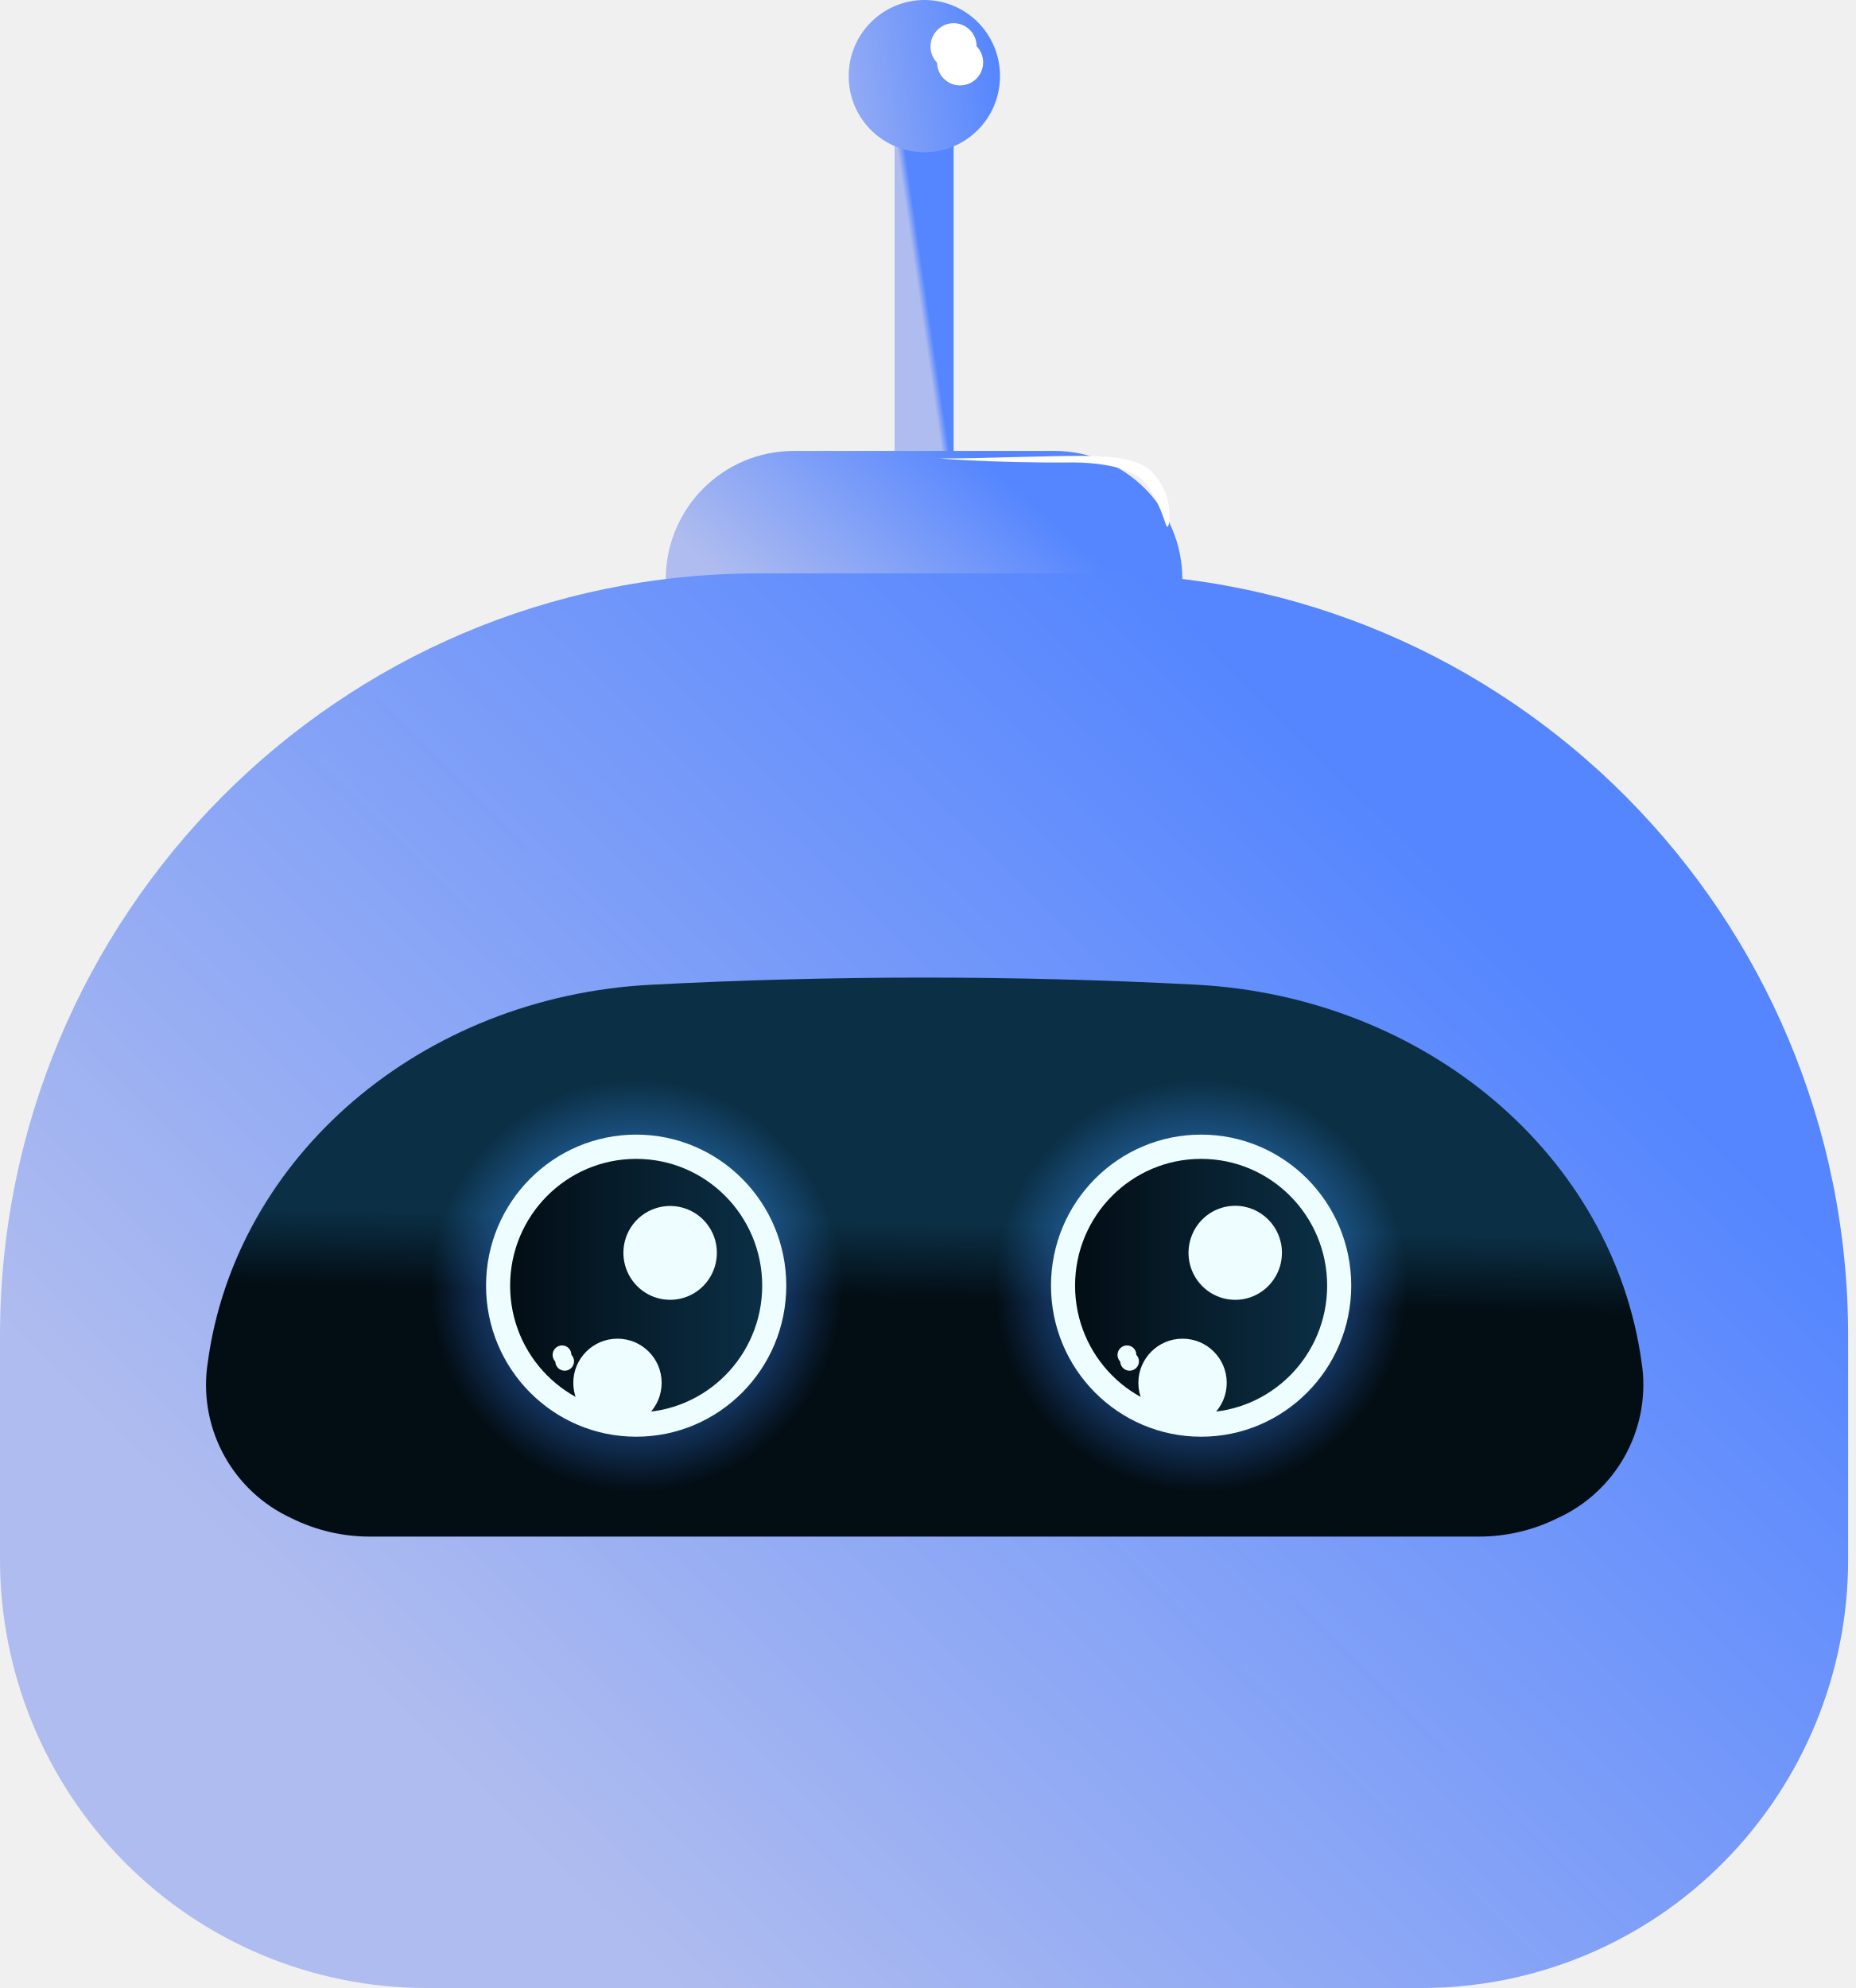
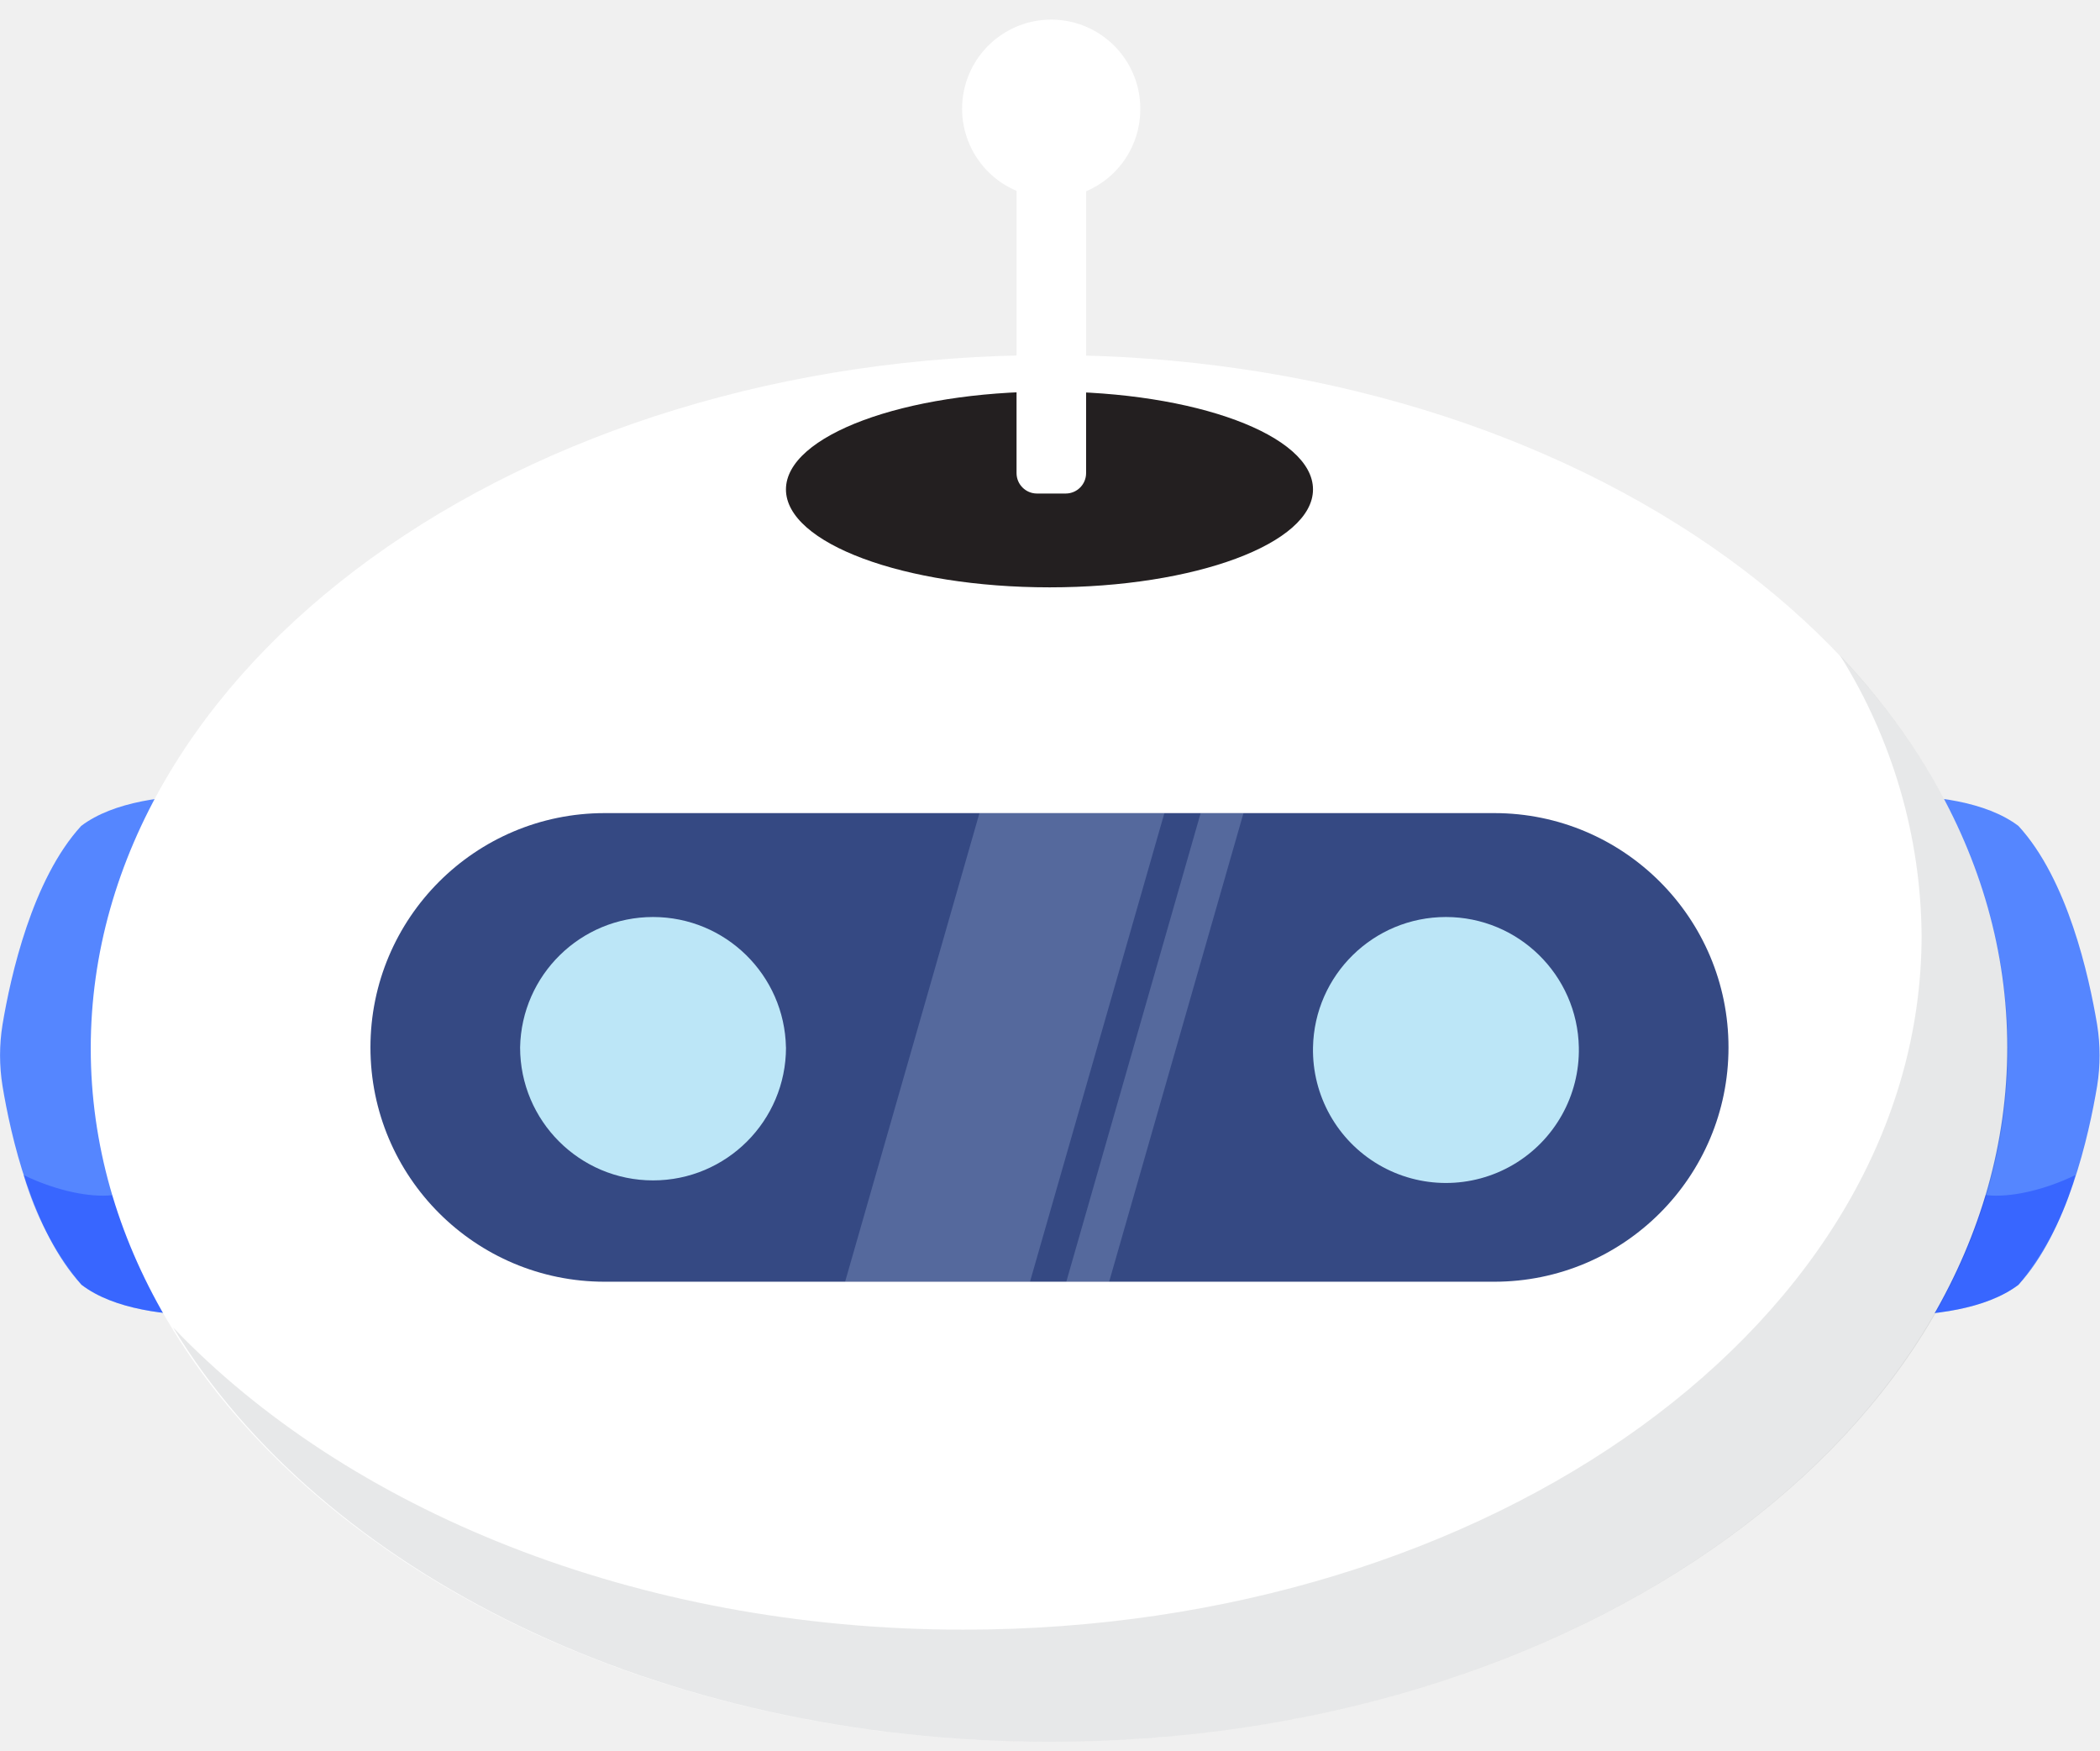
- <svg xmlns="http://www.w3.org/2000/svg" width="42" height="45" viewBox="0 0 42 45">
-   <defs>
-     <linearGradient id="a" x1="45.321%" x2="52.206%" y1="54.526%" y2="47.869%">
-       <stop offset="4%" stop-color="#AFBCEF" />
-       <stop offset="100%" stop-color="#5586FF" />
-     </linearGradient>
-     <linearGradient id="b" x1="17.961%" x2="78.796%" y1="68.044%" y2="33.771%">
-       <stop offset="4%" stop-color="#AFBCEF" />
-       <stop offset="100%" stop-color="#5586FF" />
-     </linearGradient>
-     <linearGradient id="c" x1="16.422%" x2="83.799%" y1="79.928%" y2="28.04%">
-       <stop offset="4%" stop-color="#AFBCEF" />
-       <stop offset="100%" stop-color="#5586FF" />
-     </linearGradient>
-     <linearGradient id="d" x1="49.728%" x2="50.499%" y1="57.515%" y2="43.954%">
-       <stop offset="0%" stop-color="#030D14" />
-       <stop offset="100%" stop-color="#0B2F45" />
-     </linearGradient>
-     <linearGradient id="e" x1="-54.14%" x2="98.845%" y1="65.287%" y2="42.755%">
-       <stop offset="4%" stop-color="#AFBCEF" />
-       <stop offset="100%" stop-color="#5586FF" />
-     </linearGradient>
-     <radialGradient id="f" r="49.482%" fx="50%" fy="50%" gradientTransform="matrix(1 0 0 .99394 0 .003)">
-       <stop offset="13%" stop-color="#3280FC" />
-       <stop offset="100%" />
-     </radialGradient>
-     <linearGradient id="g" x1="0%" x2="100.048%" y1="50%" y2="50%">
-       <stop offset="0%" stop-color="#030D14" />
-       <stop offset="100%" stop-color="#0B2F45" />
-     </linearGradient>
-   </defs>
+ <svg xmlns="http://www.w3.org/2000/svg" width="42" height="35" viewBox="0 0 42 35">
  <g fill="none" fill-rule="nonzero">
-     <path fill="url(#a)" d="M20.25 2.31h1.336v8.822H20.25z" />
-     <rect width="11.692" height="5.798" x="15.071" y="10.207" fill="url(#b)" rx="2.899" />
-     <path fill="url(#c)" d="M17.16 12.979h7.514c9.477 0 17.16 7.73 17.16 17.264v5.04a9.733 9.733 0 0 1-2.823 6.873A9.614 9.614 0 0 1 32.181 45H9.645a9.614 9.614 0 0 1-6.824-2.847A9.733 9.733 0 0 1 0 35.283v-5.04C0 20.708 7.683 12.98 17.16 12.98z" />
-     <path fill="url(#d)" d="M35.255 34.365a3.995 3.995 0 0 1-1.786.417H8.38a3.976 3.976 0 0 1-1.784-.417 3.321 3.321 0 0 1-1.91-3.403l.014-.101c.625-4.692 4.846-8.3 10.028-8.57a118.095 118.095 0 0 1 12.344-.002c5.195.274 9.45 3.86 10.09 8.572l.014.101a3.318 3.318 0 0 1-1.92 3.403z" />
-     <path fill="url(#e)" d="M22.636 1.723c0 .951-.765 1.722-1.71 1.723a1.718 1.718 0 0 1-1.715-1.72A1.718 1.718 0 0 1 20.918 0c.456-.002.893.178 1.216.502.322.323.503.763.502 1.221z" />
-     <path fill="#FFF" d="M22.107 1.05a.521.521 0 1 1-.895.372.53.53 0 0 1 .374-.898c.288.002.521.237.521.527zM26.425 11.922c-.044 0-.071-.244-.273-.634a3.801 3.801 0 0 0-.207-.334c-.36-.497-1.577-.486-1.672-.486-1.893.016-3.11-.104-3.11-.093 0 .01.887 0 1.539-.022 1.843-.036 2.934-.137 3.393.348.124.139.223.299.291.472.134.373.09.744.039.75z" />
-     <ellipse cx="14.4" cy="29.102" fill="url(#f)" rx="4.735" ry="4.763" style="mix-blend-mode:screen" />
-     <ellipse cx="14.4" cy="29.102" fill="#EEFDFF" rx="3.398" ry="3.419" />
-     <ellipse cx="14.4" cy="29.102" fill="url(#g)" rx="2.853" ry="2.87" />
-     <path fill="#EEFDFF" d="M16.227 28.355c.001.432-.256.82-.652.986a1.054 1.054 0 0 1-1.154-.23 1.07 1.07 0 0 1-.229-1.161 1.058 1.058 0 0 1 2.035.405z" />
-     <ellipse cx="13.977" cy="31.302" fill="#EEFDFF" rx="1" ry="1" />
-     <path fill="#EEFDFF" d="M12.933 30.666a.212.212 0 1 1-.363.154.215.215 0 0 1 .153-.365.21.21 0 0 1 .21.21z" />
-     <ellipse cx="27.188" cy="29.102" fill="url(#f)" rx="4.735" ry="4.763" style="mix-blend-mode:screen" />
-     <ellipse cx="27.188" cy="29.102" fill="#EEFDFF" rx="3.398" ry="3.419" />
-     <ellipse cx="27.188" cy="29.102" fill="url(#g)" rx="2.853" ry="2.87" />
-     <path fill="#EEFDFF" d="M29.018 28.355c.001.431-.256.82-.651.986-.395.166-.851.075-1.154-.229a1.07 1.07 0 0 1-.23-1.16c.163-.399.549-.658.977-.658.583 0 1.057.475 1.058 1.061z" />
-     <ellipse cx="26.768" cy="31.302" fill="#EEFDFF" rx="1" ry="1" />
-     <path fill="#EEFDFF" d="M25.72 30.666a.212.212 0 1 1-.363.154.215.215 0 0 1 .154-.365.21.21 0 0 1 .21.21z" />
+     <path fill="#5586FF" d="M40.369 25.69c.983-1.069 1.41-2.994 1.574-3.976a3.85 3.85 0 0 0 0-1.224c-.163-.978-.591-2.907-1.574-3.975-1.297-.983-4.253-.49-4.253-.49V26.18s2.944.497 4.253-.49z" />
+     <path fill="#5586FF" d="M41.507 23.496c-1.11.538-2.545.66-2.447-.323.453-2.687-.946-5.86-1.668-7.266-.426.016-.85.055-1.272.118V26.18s2.94.497 4.249-.49a5.974 5.974 0 0 0 1.138-2.193z" opacity=".5" style="mix-blend-mode:multiply" />
+     <path fill="#5586FF" d="M1.631 25.69C.644 24.62.212 22.695.05 21.713a3.85 3.85 0 0 1 0-1.224c.163-.978.595-2.907 1.574-3.975 1.297-.983 4.253-.49 4.253-.49V26.18s-2.956.497-4.245-.49z" />
+     <path fill="#5586FF" d="M.473 23.496c1.113.538 2.549.66 2.467-.323-.457-2.687.942-5.86 1.664-7.27.426.016.85.055 1.272.118V26.18s-2.956.497-4.245-.49a6.035 6.035 0 0 1-1.158-2.193z" opacity=".5" style="mix-blend-mode:multiply" />
+     <path fill="#FFF" d="M40.145 20.943c0 7.666-8.563 13.884-19.165 13.884-10.602 0-19.165-6.218-19.165-13.864C1.815 13.318 10.378 7.1 20.98 7.1c10.602 0 19.165 6.178 19.165 13.844z" />
+     <path fill="#D0D2D3" d="M36.801 13.106a10.716 10.716 0 0 1 1.631 5.594c0 7.67-8.563 13.885-19.165 13.885-6.565 0-12.335-2.41-15.805-6.043 2.968 4.893 9.697 8.285 17.534 8.285 10.577 0 19.165-6.218 19.165-13.864-.016-2.927-1.252-5.627-3.36-7.857z" opacity=".5" style="mix-blend-mode:multiply" />
+     <path fill="#231F20" d="M26.26 9.786c0 1.081-2.357 1.958-5.268 1.958-2.912 0-5.273-.881-5.273-1.958 0-1.076 2.361-1.957 5.273-1.957 2.911 0 5.268.873 5.268 1.957z" />
+     <rect width="27.161" height="9.37" x="7.409" y="16.258" fill="#354983" rx="4.685" />
+     <path fill="#BCE6F7" d="M15.72 20.943a2.659 2.659 0 1 1-5.318 0 2.659 2.659 0 0 1 5.317 0zM31.577 20.943a2.659 2.659 0 1 1-5.317 0 2.659 2.659 0 0 1 5.317 0z" />
+     <path fill="#FFF" d="M16.902 25.628H20.6l2.688-9.37h-3.699zM21.326 25.628h.857l2.687-9.37h-.857z" opacity=".5" style="mix-blend-mode:soft-light" />
+     <path fill="#FFF" d="M22.806 2.186a1.782 1.782 0 1 0-2.475 1.63V9.46c0 .225.183.408.408.408h.575a.408.408 0 0 0 .408-.408V3.825a1.778 1.778 0 0 0 1.084-1.64z" />
  </g>
</svg>
